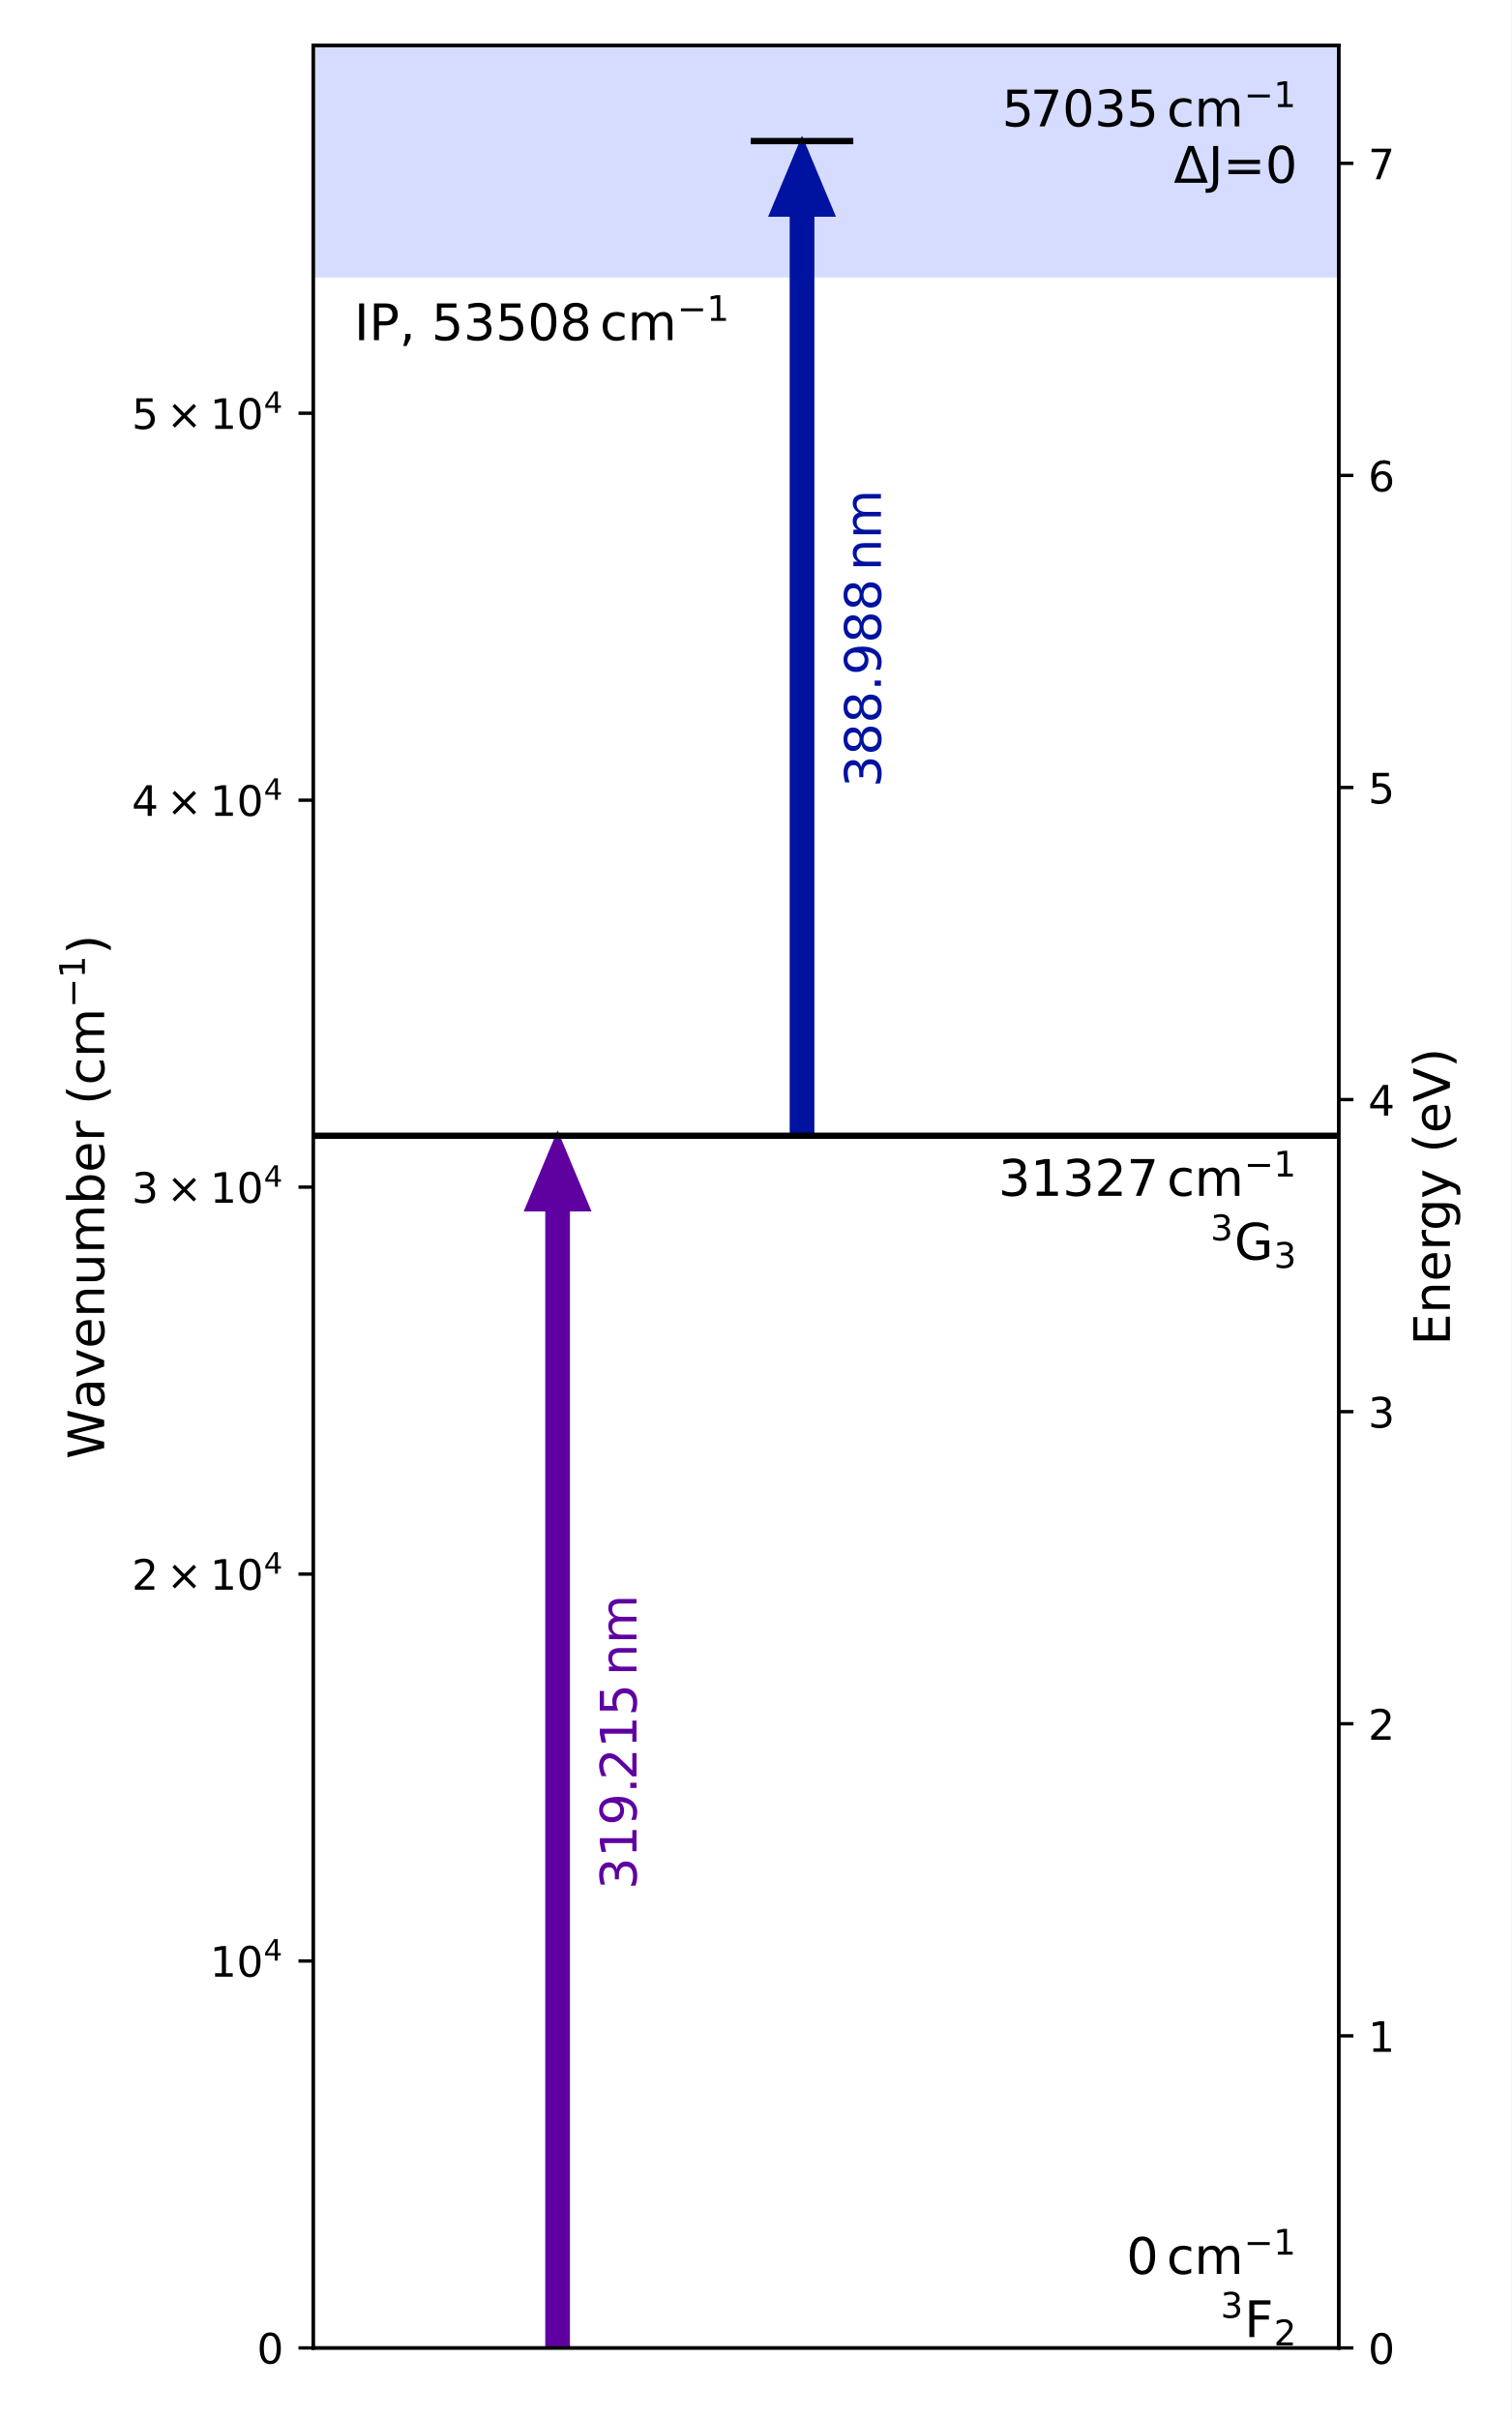
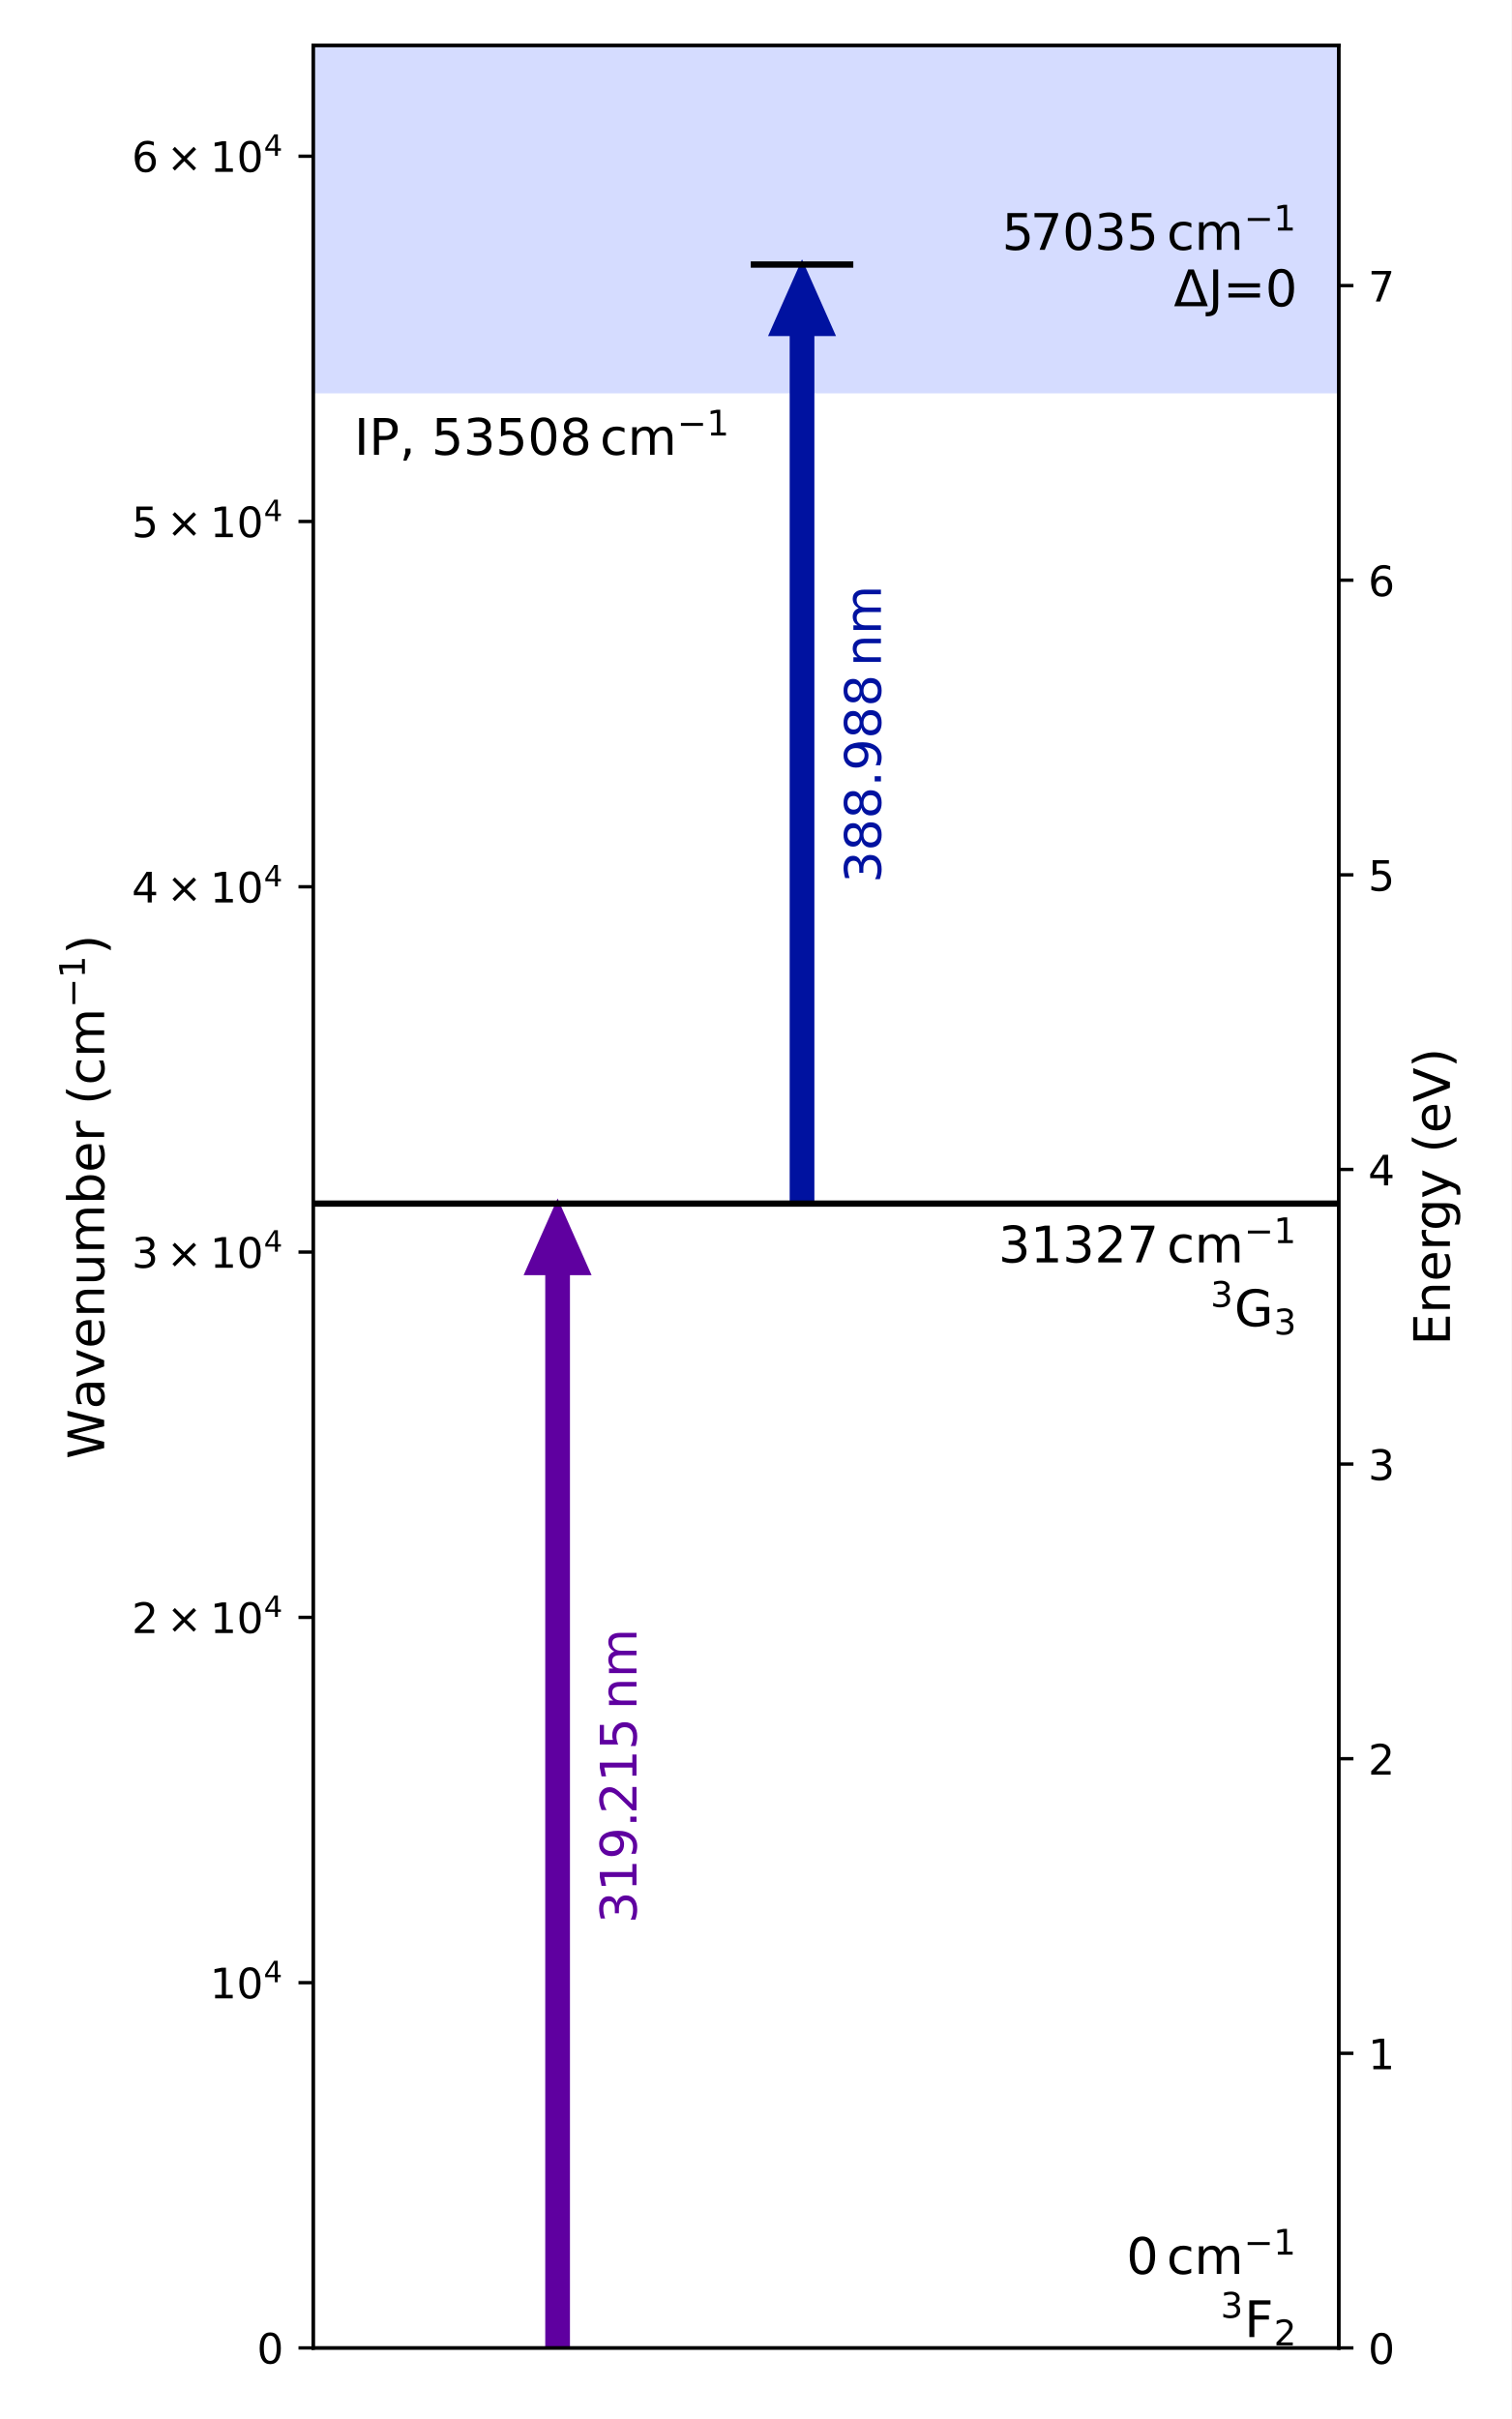
<svg xmlns="http://www.w3.org/2000/svg" xmlns:xlink="http://www.w3.org/1999/xlink" width="360pt" height="576pt" viewBox="0 0 360 576" version="1.1">
  <defs>
    <style type="text/css">*{stroke-linejoin: round; stroke-linecap: butt}</style>
  </defs>
  <g id="figure_1">
    <g id="patch_1">
      <path d="M 0 576  L 360 576  L 360 0  L 0 0  z " style="fill: #ffffff" />
    </g>
    <g id="axes_1">
      <g id="patch_2">
        <path d="M 74.589 559.08  L 318.85 559.08  L 318.85 10.8  L 74.589 10.8  z " style="fill: #ffffff" />
      </g>
      <g id="PolyCollection_1">
-         <path d="M 74.589 -4923.72  L 74.589 66.081  L 318.85 66.081  L 318.85 -4923.72  L 318.85 -4923.72  L 74.589 -4923.72  z " clip-path="url(#p62dd3db411)" style="fill: #adbbff; fill-opacity: 0.5" />
+         <path d="M 74.589 -4923.72  L 74.589 93.664  L 318.85 93.664  L 318.85 -4923.72  L 318.85 -4923.72  L 74.589 -4923.72  z " clip-path="url(#p0e0c23a8d3)" style="fill: #adbbff; fill-opacity: 0.5" />
      </g>
      <g id="patch_3">
-         <path d="M 132.804 270.448  L 140.132 287.964  L 135.247 287.964  L 135.247 559.08  L 130.362 559.08  L 130.362 287.964  L 125.477 287.964  z " clip-path="url(#p62dd3db411)" style="fill: #5f00a0; stroke: #5f00a0; stroke-linejoin: miter" />
+         <path d="M 132.804 286.597  L 140.132 303.133  L 135.247 303.133  L 135.247 559.08  L 130.362 559.08  L 130.362 303.133  L 125.477 303.133  z " clip-path="url(#p0e0c23a8d3)" style="fill: #5f00a0; stroke: #5f00a0; stroke-linejoin: miter" />
      </g>
      <g id="patch_4">
-         <path d="M 191.02 33.588  L 198.348 51.104  L 193.463 51.104  L 193.463 270.448  L 188.577 270.448  L 188.577 51.104  L 183.692 51.104  z " clip-path="url(#p62dd3db411)" style="fill: #0012a0; stroke: #0012a0; stroke-linejoin: miter" />
+         <path d="M 191.02 62.989  L 198.348 79.525  L 193.463 79.525  L 193.463 286.597  L 188.577 286.597  L 188.577 79.525  L 183.692 79.525  z " clip-path="url(#p0e0c23a8d3)" style="fill: #0012a0; stroke: #0012a0; stroke-linejoin: miter" />
      </g>
      <g id="matplotlib.axis_1" />
      <g id="matplotlib.axis_2">
        <g id="ytick_1">
          <g id="line2d_1">
            <defs>
-               <path id="m283ce8bf88" d="M 0 0  L -3.5 0  " style="stroke: #000000; stroke-width: 0.8" />
+               <path id="m53643701d7" d="M 0 0  L -3.5 0  " style="stroke: #000000; stroke-width: 0.8" />
            </defs>
            <g>
-               <use xlink:href="#m283ce8bf88" x="74.589" y="559.08" style="stroke: #000000; stroke-width: 0.8" />
+               <use xlink:href="#m53643701d7" x="74.589" y="559.08" style="stroke: #000000; stroke-width: 0.8" />
            </g>
          </g>
          <g id="text_1">
            <g transform="translate(61.18874 562.8792) scale(0.1 -0.1)">
              <defs>
                <path id="DejaVuSans-30" d="M 2034 4250  Q 1547 4250 1301 3770  Q 1056 3291 1056 2328  Q 1056 1369 1301 889  Q 1547 409 2034 409  Q 2525 409 2770 889  Q 3016 1369 3016 2328  Q 3016 3291 2770 3770  Q 2525 4250 2034 4250  z M 2034 4750  Q 2819 4750 3233 4129  Q 3647 3509 3647 2328  Q 3647 1150 3233 529  Q 2819 -91 2034 -91  Q 1250 -91 836 529  Q 422 1150 422 2328  Q 422 3509 836 4129  Q 1250 4750 2034 4750  z " transform="scale(0.015625)" />
              </defs>
              <use xlink:href="#DejaVuSans-30" transform="translate(0 0.78125)" />
            </g>
          </g>
        </g>
        <g id="ytick_2">
          <g id="line2d_2">
            <g>
-               <use xlink:href="#m283ce8bf88" x="74.589" y="466.944" style="stroke: #000000; stroke-width: 0.8" />
+               <use xlink:href="#m53643701d7" x="74.589" y="472.099" style="stroke: #000000; stroke-width: 0.8" />
            </g>
          </g>
          <g id="text_2">
-             <g transform="translate(49.98874 470.7434) scale(0.1 -0.1)">
+             <g transform="translate(49.98874 475.8983) scale(0.1 -0.1)">
              <defs>
                <path id="DejaVuSans-31" d="M 794 531  L 1825 531  L 1825 4091  L 703 3866  L 703 4441  L 1819 4666  L 2450 4666  L 2450 531  L 3481 531  L 3481 0  L 794 0  L 794 531  z " transform="scale(0.015625)" />
                <path id="DejaVuSans-34" d="M 2419 4116  L 825 1625  L 2419 1625  L 2419 4116  z M 2253 4666  L 3047 4666  L 3047 1625  L 3713 1625  L 3713 1100  L 3047 1100  L 3047 0  L 2419 0  L 2419 1100  L 313 1100  L 313 1709  L 2253 4666  z " transform="scale(0.015625)" />
              </defs>
              <use xlink:href="#DejaVuSans-31" transform="translate(0 0.684375)" />
              <use xlink:href="#DejaVuSans-30" transform="translate(63.62305 0.684375)" />
              <use xlink:href="#DejaVuSans-34" transform="translate(128.2031 38.96563) scale(0.7)" />
            </g>
          </g>
        </g>
        <g id="ytick_3">
          <g id="line2d_3">
            <g>
-               <use xlink:href="#m283ce8bf88" x="74.589" y="374.808" style="stroke: #000000; stroke-width: 0.8" />
+               <use xlink:href="#m53643701d7" x="74.589" y="385.118" style="stroke: #000000; stroke-width: 0.8" />
            </g>
          </g>
          <g id="text_3">
-             <g transform="translate(31.38874 378.6077) scale(0.1 -0.1)">
+             <g transform="translate(31.38874 388.9175) scale(0.1 -0.1)">
              <defs>
                <path id="DejaVuSans-32" d="M 1228 531  L 3431 531  L 3431 0  L 469 0  L 469 531  Q 828 903 1448 1529  Q 2069 2156 2228 2338  Q 2531 2678 2651 2914  Q 2772 3150 2772 3378  Q 2772 3750 2511 3984  Q 2250 4219 1831 4219  Q 1534 4219 1204 4116  Q 875 4013 500 3803  L 500 4441  Q 881 4594 1212 4672  Q 1544 4750 1819 4750  Q 2544 4750 2975 4387  Q 3406 4025 3406 3419  Q 3406 3131 3298 2873  Q 3191 2616 2906 2266  Q 2828 2175 2409 1742  Q 1991 1309 1228 531  z " transform="scale(0.015625)" />
                <path id="DejaVuSans-d7" d="M 4488 3438  L 3059 2003  L 4488 575  L 4116 197  L 2681 1631  L 1247 197  L 878 575  L 2303 2003  L 878 3438  L 1247 3816  L 2681 2381  L 4116 3816  L 4488 3438  z " transform="scale(0.015625)" />
              </defs>
              <use xlink:href="#DejaVuSans-32" transform="translate(0 0.684375)" />
              <use xlink:href="#DejaVuSans-d7" transform="translate(83.10547 0.684375)" />
              <use xlink:href="#DejaVuSans-31" transform="translate(186.377 0.684375)" />
              <use xlink:href="#DejaVuSans-30" transform="translate(250 0.684375)" />
              <use xlink:href="#DejaVuSans-34" transform="translate(314.5801 38.96563) scale(0.7)" />
            </g>
          </g>
        </g>
        <g id="ytick_4">
          <g id="line2d_4">
            <g>
-               <use xlink:href="#m283ce8bf88" x="74.589" y="282.673" style="stroke: #000000; stroke-width: 0.8" />
+               <use xlink:href="#m53643701d7" x="74.589" y="298.137" style="stroke: #000000; stroke-width: 0.8" />
            </g>
          </g>
          <g id="text_4">
-             <g transform="translate(31.38874 286.4719) scale(0.1 -0.1)">
+             <g transform="translate(31.38874 301.9366) scale(0.1 -0.1)">
              <defs>
                <path id="DejaVuSans-33" d="M 2597 2516  Q 3050 2419 3304 2112  Q 3559 1806 3559 1356  Q 3559 666 3084 287  Q 2609 -91 1734 -91  Q 1441 -91 1130 -33  Q 819 25 488 141  L 488 750  Q 750 597 1062 519  Q 1375 441 1716 441  Q 2309 441 2620 675  Q 2931 909 2931 1356  Q 2931 1769 2642 2001  Q 2353 2234 1838 2234  L 1294 2234  L 1294 2753  L 1863 2753  Q 2328 2753 2575 2939  Q 2822 3125 2822 3475  Q 2822 3834 2567 4026  Q 2313 4219 1838 4219  Q 1578 4219 1281 4162  Q 984 4106 628 3988  L 628 4550  Q 988 4650 1302 4700  Q 1616 4750 1894 4750  Q 2613 4750 3031 4423  Q 3450 4097 3450 3541  Q 3450 3153 3228 2886  Q 3006 2619 2597 2516  z " transform="scale(0.015625)" />
              </defs>
              <use xlink:href="#DejaVuSans-33" transform="translate(0 0.684375)" />
              <use xlink:href="#DejaVuSans-d7" transform="translate(83.10547 0.684375)" />
              <use xlink:href="#DejaVuSans-31" transform="translate(186.377 0.684375)" />
              <use xlink:href="#DejaVuSans-30" transform="translate(250 0.684375)" />
              <use xlink:href="#DejaVuSans-34" transform="translate(314.5801 38.96563) scale(0.7)" />
            </g>
          </g>
        </g>
        <g id="ytick_5">
          <g id="line2d_5">
            <g>
-               <use xlink:href="#m283ce8bf88" x="74.589" y="190.537" style="stroke: #000000; stroke-width: 0.8" />
+               <use xlink:href="#m53643701d7" x="74.589" y="211.156" style="stroke: #000000; stroke-width: 0.8" />
            </g>
          </g>
          <g id="text_5">
-             <g transform="translate(31.38874 194.3361) scale(0.1 -0.1)">
+             <g transform="translate(31.38874 214.9557) scale(0.1 -0.1)">
              <use xlink:href="#DejaVuSans-34" transform="translate(0 0.684375)" />
              <use xlink:href="#DejaVuSans-d7" transform="translate(83.10547 0.684375)" />
              <use xlink:href="#DejaVuSans-31" transform="translate(186.377 0.684375)" />
              <use xlink:href="#DejaVuSans-30" transform="translate(250 0.684375)" />
              <use xlink:href="#DejaVuSans-34" transform="translate(314.5801 38.96563) scale(0.7)" />
            </g>
          </g>
        </g>
        <g id="ytick_6">
          <g id="line2d_6">
            <g>
-               <use xlink:href="#m283ce8bf88" x="74.589" y="98.401" style="stroke: #000000; stroke-width: 0.8" />
+               <use xlink:href="#m53643701d7" x="74.589" y="124.176" style="stroke: #000000; stroke-width: 0.8" />
            </g>
          </g>
          <g id="text_6">
-             <g transform="translate(31.38874 102.2004) scale(0.1 -0.1)">
+             <g transform="translate(31.38874 127.9748) scale(0.1 -0.1)">
              <defs>
                <path id="DejaVuSans-35" d="M 691 4666  L 3169 4666  L 3169 4134  L 1269 4134  L 1269 2991  Q 1406 3038 1543 3061  Q 1681 3084 1819 3084  Q 2600 3084 3056 2656  Q 3513 2228 3513 1497  Q 3513 744 3044 326  Q 2575 -91 1722 -91  Q 1428 -91 1123 -41  Q 819 9 494 109  L 494 744  Q 775 591 1075 516  Q 1375 441 1709 441  Q 2250 441 2565 725  Q 2881 1009 2881 1497  Q 2881 1984 2565 2268  Q 2250 2553 1709 2553  Q 1456 2553 1204 2497  Q 953 2441 691 2322  L 691 4666  z " transform="scale(0.015625)" />
              </defs>
              <use xlink:href="#DejaVuSans-35" transform="translate(0 0.684375)" />
              <use xlink:href="#DejaVuSans-d7" transform="translate(83.10547 0.684375)" />
              <use xlink:href="#DejaVuSans-31" transform="translate(186.377 0.684375)" />
              <use xlink:href="#DejaVuSans-30" transform="translate(250 0.684375)" />
              <use xlink:href="#DejaVuSans-34" transform="translate(314.5801 38.96563) scale(0.7)" />
            </g>
          </g>
        </g>
-         <g id="text_7">
+         <g id="ytick_7">
+           <g id="line2d_7">
+             <g>
+               <use xlink:href="#m53643701d7" x="74.589" y="37.195" style="stroke: #000000; stroke-width: 0.8" />
+             </g>
+           </g>
+           <g id="text_7">
+             <g transform="translate(31.38874 40.99395) scale(0.1 -0.1)">
+               <defs>
+                 <path id="DejaVuSans-36" d="M 2113 2584  Q 1688 2584 1439 2293  Q 1191 2003 1191 1497  Q 1191 994 1439 701  Q 1688 409 2113 409  Q 2538 409 2786 701  Q 3034 994 3034 1497  Q 3034 2003 2786 2293  Q 2538 2584 2113 2584  z M 3366 4563  L 3366 3988  Q 3128 4100 2886 4159  Q 2644 4219 2406 4219  Q 1781 4219 1451 3797  Q 1122 3375 1075 2522  Q 1259 2794 1537 2939  Q 1816 3084 2150 3084  Q 2853 3084 3261 2657  Q 3669 2231 3669 1497  Q 3669 778 3244 343  Q 2819 -91 2113 -91  Q 1303 -91 875 529  Q 447 1150 447 2328  Q 447 3434 972 4092  Q 1497 4750 2381 4750  Q 2619 4750 2861 4703  Q 3103 4656 3366 4563  z " transform="scale(0.015625)" />
+               </defs>
+               <use xlink:href="#DejaVuSans-36" transform="translate(0 0.684375)" />
+               <use xlink:href="#DejaVuSans-d7" transform="translate(83.10547 0.684375)" />
+               <use xlink:href="#DejaVuSans-31" transform="translate(186.377 0.684375)" />
+               <use xlink:href="#DejaVuSans-30" transform="translate(250 0.684375)" />
+               <use xlink:href="#DejaVuSans-34" transform="translate(314.5801 38.96563) scale(0.7)" />
+             </g>
+           </g>
+         </g>
+         <g id="text_8">
          <g transform="translate(24.89312 347.4) rotate(-90) scale(0.12 -0.12)">
            <defs>
              <path id="DejaVuSans-57" d="M 213 4666  L 850 4666  L 1831 722  L 2809 4666  L 3519 4666  L 4500 722  L 5478 4666  L 6119 4666  L 4947 0  L 4153 0  L 3169 4050  L 2175 0  L 1381 0  L 213 4666  z " transform="scale(0.015625)" />
              <path id="DejaVuSans-61" d="M 2194 1759  Q 1497 1759 1228 1600  Q 959 1441 959 1056  Q 959 750 1161 570  Q 1363 391 1709 391  Q 2188 391 2477 730  Q 2766 1069 2766 1631  L 2766 1759  L 2194 1759  z M 3341 1997  L 3341 0  L 2766 0  L 2766 531  Q 2569 213 2275 61  Q 1981 -91 1556 -91  Q 1019 -91 701 211  Q 384 513 384 1019  Q 384 1609 779 1909  Q 1175 2209 1959 2209  L 2766 2209  L 2766 2266  Q 2766 2663 2505 2880  Q 2244 3097 1772 3097  Q 1472 3097 1187 3025  Q 903 2953 641 2809  L 641 3341  Q 956 3463 1253 3523  Q 1550 3584 1831 3584  Q 2591 3584 2966 3190  Q 3341 2797 3341 1997  z " transform="scale(0.015625)" />
              <path id="DejaVuSans-76" d="M 191 3500  L 800 3500  L 1894 563  L 2988 3500  L 3597 3500  L 2284 0  L 1503 0  L 191 3500  z " transform="scale(0.015625)" />
              <path id="DejaVuSans-65" d="M 3597 1894  L 3597 1613  L 953 1613  Q 991 1019 1311 708  Q 1631 397 2203 397  Q 2534 397 2845 478  Q 3156 559 3463 722  L 3463 178  Q 3153 47 2828 -22  Q 2503 -91 2169 -91  Q 1331 -91 842 396  Q 353 884 353 1716  Q 353 2575 817 3079  Q 1281 3584 2069 3584  Q 2775 3584 3186 3129  Q 3597 2675 3597 1894  z M 3022 2063  Q 3016 2534 2758 2815  Q 2500 3097 2075 3097  Q 1594 3097 1305 2825  Q 1016 2553 972 2059  L 3022 2063  z " transform="scale(0.015625)" />
              <path id="DejaVuSans-6e" d="M 3513 2113  L 3513 0  L 2938 0  L 2938 2094  Q 2938 2591 2744 2837  Q 2550 3084 2163 3084  Q 1697 3084 1428 2787  Q 1159 2491 1159 1978  L 1159 0  L 581 0  L 581 3500  L 1159 3500  L 1159 2956  Q 1366 3272 1645 3428  Q 1925 3584 2291 3584  Q 2894 3584 3203 3211  Q 3513 2838 3513 2113  z " transform="scale(0.015625)" />
              <path id="DejaVuSans-75" d="M 544 1381  L 544 3500  L 1119 3500  L 1119 1403  Q 1119 906 1312 657  Q 1506 409 1894 409  Q 2359 409 2629 706  Q 2900 1003 2900 1516  L 2900 3500  L 3475 3500  L 3475 0  L 2900 0  L 2900 538  Q 2691 219 2414 64  Q 2138 -91 1772 -91  Q 1169 -91 856 284  Q 544 659 544 1381  z M 1991 3584  L 1991 3584  z " transform="scale(0.015625)" />
              <path id="DejaVuSans-6d" d="M 3328 2828  Q 3544 3216 3844 3400  Q 4144 3584 4550 3584  Q 5097 3584 5394 3201  Q 5691 2819 5691 2113  L 5691 0  L 5113 0  L 5113 2094  Q 5113 2597 4934 2840  Q 4756 3084 4391 3084  Q 3944 3084 3684 2787  Q 3425 2491 3425 1978  L 3425 0  L 2847 0  L 2847 2094  Q 2847 2600 2669 2842  Q 2491 3084 2119 3084  Q 1678 3084 1418 2786  Q 1159 2488 1159 1978  L 1159 0  L 581 0  L 581 3500  L 1159 3500  L 1159 2956  Q 1356 3278 1631 3431  Q 1906 3584 2284 3584  Q 2666 3584 2933 3390  Q 3200 3197 3328 2828  z " transform="scale(0.015625)" />
              <path id="DejaVuSans-62" d="M 3116 1747  Q 3116 2381 2855 2742  Q 2594 3103 2138 3103  Q 1681 3103 1420 2742  Q 1159 2381 1159 1747  Q 1159 1113 1420 752  Q 1681 391 2138 391  Q 2594 391 2855 752  Q 3116 1113 3116 1747  z M 1159 2969  Q 1341 3281 1617 3432  Q 1894 3584 2278 3584  Q 2916 3584 3314 3078  Q 3713 2572 3713 1747  Q 3713 922 3314 415  Q 2916 -91 2278 -91  Q 1894 -91 1617 61  Q 1341 213 1159 525  L 1159 0  L 581 0  L 581 4863  L 1159 4863  L 1159 2969  z " transform="scale(0.015625)" />
              <path id="DejaVuSans-72" d="M 2631 2963  Q 2534 3019 2420 3045  Q 2306 3072 2169 3072  Q 1681 3072 1420 2755  Q 1159 2438 1159 1844  L 1159 0  L 581 0  L 581 3500  L 1159 3500  L 1159 2956  Q 1341 3275 1631 3429  Q 1922 3584 2338 3584  Q 2397 3584 2469 3576  Q 2541 3569 2628 3553  L 2631 2963  z " transform="scale(0.015625)" />
              <path id="DejaVuSans-20" transform="scale(0.015625)" />
              <path id="DejaVuSans-28" d="M 1984 4856  Q 1566 4138 1362 3434  Q 1159 2731 1159 2009  Q 1159 1288 1364 580  Q 1569 -128 1984 -844  L 1484 -844  Q 1016 -109 783 600  Q 550 1309 550 2009  Q 550 2706 781 3412  Q 1013 4119 1484 4856  L 1984 4856  z " transform="scale(0.015625)" />
              <path id="DejaVuSans-63" d="M 3122 3366  L 3122 2828  Q 2878 2963 2633 3030  Q 2388 3097 2138 3097  Q 1578 3097 1268 2742  Q 959 2388 959 1747  Q 959 1106 1268 751  Q 1578 397 2138 397  Q 2388 397 2633 464  Q 2878 531 3122 666  L 3122 134  Q 2881 22 2623 -34  Q 2366 -91 2075 -91  Q 1284 -91 818 406  Q 353 903 353 1747  Q 353 2603 823 3093  Q 1294 3584 2113 3584  Q 2378 3584 2631 3529  Q 2884 3475 3122 3366  z " transform="scale(0.015625)" />
              <path id="DejaVuSans-2212" d="M 678 2272  L 4684 2272  L 4684 1741  L 678 1741  L 678 2272  z " transform="scale(0.015625)" />
              <path id="DejaVuSans-29" d="M 513 4856  L 1013 4856  Q 1481 4119 1714 3412  Q 1947 2706 1947 2009  Q 1947 1309 1714 600  Q 1481 -109 1013 -844  L 513 -844  Q 928 -128 1133 580  Q 1338 1288 1338 2009  Q 1338 2731 1133 3434  Q 928 4138 513 4856  z " transform="scale(0.015625)" />
            </defs>
            <use xlink:href="#DejaVuSans-57" transform="translate(0 0.684375)" />
            <use xlink:href="#DejaVuSans-61" transform="translate(98.87695 0.684375)" />
            <use xlink:href="#DejaVuSans-76" transform="translate(160.1562 0.684375)" />
            <use xlink:href="#DejaVuSans-65" transform="translate(219.3359 0.684375)" />
            <use xlink:href="#DejaVuSans-6e" transform="translate(280.8594 0.684375)" />
            <use xlink:href="#DejaVuSans-75" transform="translate(344.2383 0.684375)" />
            <use xlink:href="#DejaVuSans-6d" transform="translate(407.6172 0.684375)" />
            <use xlink:href="#DejaVuSans-62" transform="translate(505.0293 0.684375)" />
            <use xlink:href="#DejaVuSans-65" transform="translate(568.5059 0.684375)" />
            <use xlink:href="#DejaVuSans-72" transform="translate(630.0293 0.684375)" />
            <use xlink:href="#DejaVuSans-20" transform="translate(671.1426 0.684375)" />
            <use xlink:href="#DejaVuSans-28" transform="translate(702.9297 0.684375)" />
            <use xlink:href="#DejaVuSans-63" transform="translate(741.9434 0.684375)" />
            <use xlink:href="#DejaVuSans-6d" transform="translate(796.9238 0.684375)" />
            <use xlink:href="#DejaVuSans-2212" transform="translate(895.293 38.96563) scale(0.7)" />
            <use xlink:href="#DejaVuSans-31" transform="translate(953.9453 38.96563) scale(0.7)" />
            <use xlink:href="#DejaVuSans-29" transform="translate(1001.216 0.684375)" />
          </g>
        </g>
      </g>
      <g id="LineCollection_1">
-         <path d="M 74.589 270.448  L 318.85 270.448  " clip-path="url(#p62dd3db411)" style="fill: none; stroke: #000000; stroke-width: 1.5" />
+         <path d="M 74.589 286.597  L 318.85 286.597  " clip-path="url(#p0e0c23a8d3)" style="fill: none; stroke: #000000; stroke-width: 1.5" />
      </g>
      <g id="LineCollection_2">
-         <path d="M 178.807 33.588  L 203.233 33.588  " clip-path="url(#p62dd3db411)" style="fill: none; stroke: #000000; stroke-width: 1.5" />
+         <path d="M 178.807 62.989  L 203.233 62.989  " clip-path="url(#p0e0c23a8d3)" style="fill: none; stroke: #000000; stroke-width: 1.5" />
      </g>
      <g id="patch_5">
        <path d="M 74.589 559.08  L 74.589 10.8  " style="fill: none; stroke: #000000; stroke-width: 0.8; stroke-linejoin: miter; stroke-linecap: square" />
      </g>
      <g id="patch_6">
        <path d="M 318.85 559.08  L 318.85 10.8  " style="fill: none; stroke: #000000; stroke-width: 0.8; stroke-linejoin: miter; stroke-linecap: square" />
      </g>
      <g id="patch_7">
        <path d="M 74.589 559.08  L 318.85 559.08  " style="fill: none; stroke: #000000; stroke-width: 0.8; stroke-linejoin: miter; stroke-linecap: square" />
      </g>
      <g id="patch_8">
        <path d="M 74.589 10.8  L 318.85 10.8  " style="fill: none; stroke: #000000; stroke-width: 0.8; stroke-linejoin: miter; stroke-linecap: square" />
      </g>
-       <g id="text_8">
-         <g transform="translate(84.35919 81.08076) scale(0.12 -0.12)">
+       <g id="text_9">
+         <g transform="translate(84.35919 108.3695) scale(0.12 -0.12)">
          <defs>
            <path id="DejaVuSans-49" d="M 628 4666  L 1259 4666  L 1259 0  L 628 0  L 628 4666  z " transform="scale(0.015625)" />
            <path id="DejaVuSans-50" d="M 1259 4147  L 1259 2394  L 2053 2394  Q 2494 2394 2734 2622  Q 2975 2850 2975 3272  Q 2975 3691 2734 3919  Q 2494 4147 2053 4147  L 1259 4147  z M 628 4666  L 2053 4666  Q 2838 4666 3239 4311  Q 3641 3956 3641 3272  Q 3641 2581 3239 2228  Q 2838 1875 2053 1875  L 1259 1875  L 1259 0  L 628 0  L 628 4666  z " transform="scale(0.015625)" />
            <path id="DejaVuSans-2c" d="M 750 794  L 1409 794  L 1409 256  L 897 -744  L 494 -744  L 750 256  L 750 794  z " transform="scale(0.015625)" />
            <path id="DejaVuSans-38" d="M 2034 2216  Q 1584 2216 1326 1975  Q 1069 1734 1069 1313  Q 1069 891 1326 650  Q 1584 409 2034 409  Q 2484 409 2743 651  Q 3003 894 3003 1313  Q 3003 1734 2745 1975  Q 2488 2216 2034 2216  z M 1403 2484  Q 997 2584 770 2862  Q 544 3141 544 3541  Q 544 4100 942 4425  Q 1341 4750 2034 4750  Q 2731 4750 3128 4425  Q 3525 4100 3525 3541  Q 3525 3141 3298 2862  Q 3072 2584 2669 2484  Q 3125 2378 3379 2068  Q 3634 1759 3634 1313  Q 3634 634 3220 271  Q 2806 -91 2034 -91  Q 1263 -91 848 271  Q 434 634 434 1313  Q 434 1759 690 2068  Q 947 2378 1403 2484  z M 1172 3481  Q 1172 3119 1398 2916  Q 1625 2713 2034 2713  Q 2441 2713 2670 2916  Q 2900 3119 2900 3481  Q 2900 3844 2670 4047  Q 2441 4250 2034 4250  Q 1625 4250 1398 4047  Q 1172 3844 1172 3481  z " transform="scale(0.015625)" />
          </defs>
          <use xlink:href="#DejaVuSans-49" transform="translate(0 0.684375)" />
          <use xlink:href="#DejaVuSans-50" transform="translate(29.49219 0.684375)" />
          <use xlink:href="#DejaVuSans-2c" transform="translate(89.79492 0.684375)" />
          <use xlink:href="#DejaVuSans-20" transform="translate(121.582 0.684375)" />
          <use xlink:href="#DejaVuSans-35" transform="translate(153.3691 0.684375)" />
          <use xlink:href="#DejaVuSans-33" transform="translate(216.9922 0.684375)" />
          <use xlink:href="#DejaVuSans-35" transform="translate(280.6152 0.684375)" />
          <use xlink:href="#DejaVuSans-30" transform="translate(344.2383 0.684375)" />
          <use xlink:href="#DejaVuSans-38" transform="translate(407.8613 0.684375)" />
          <use xlink:href="#DejaVuSans-63" transform="translate(487.7201 0.684375)" />
          <use xlink:href="#DejaVuSans-6d" transform="translate(542.7005 0.684375)" />
          <use xlink:href="#DejaVuSans-2212" transform="translate(641.0697 38.96563) scale(0.7)" />
          <use xlink:href="#DejaVuSans-31" transform="translate(699.722 38.96563) scale(0.7)" />
        </g>
      </g>
-       <g id="text_9">
+       <g id="text_10">
        <g transform="translate(268.2795 541.5315) scale(0.12 -0.12)">
          <use xlink:href="#DejaVuSans-30" transform="translate(0 0.684375)" />
          <use xlink:href="#DejaVuSans-63" transform="translate(79.85872 0.684375)" />
          <use xlink:href="#DejaVuSans-6d" transform="translate(134.8392 0.684375)" />
          <use xlink:href="#DejaVuSans-2212" transform="translate(233.2083 38.96563) scale(0.7)" />
          <use xlink:href="#DejaVuSans-31" transform="translate(291.8607 38.96563) scale(0.7)" />
        </g>
        <g transform="translate(290.5996 556.5844) scale(0.12 -0.12)">
          <defs>
            <path id="DejaVuSans-46" d="M 628 4666  L 3309 4666  L 3309 4134  L 1259 4134  L 1259 2759  L 3109 2759  L 3109 2228  L 1259 2228  L 1259 0  L 628 0  L 628 4666  z " transform="scale(0.015625)" />
          </defs>
          <use xlink:href="#DejaVuSans-33" transform="translate(0.957031 39.04688) scale(0.7)" />
          <use xlink:href="#DejaVuSans-46" transform="translate(48.22754 0.765625)" />
          <use xlink:href="#DejaVuSans-32" transform="translate(106.7041 -15.64062) scale(0.7)" />
        </g>
      </g>
-       <g id="text_10">
-         <g style="fill: #5f00a0" transform="translate(151.6929 449.924) rotate(-90) scale(0.12 -0.12)">
+       <g id="text_11">
+         <g style="fill: #5f00a0" transform="translate(151.6929 457.9983) rotate(-90) scale(0.12 -0.12)">
          <defs>
            <path id="DejaVuSans-39" d="M 703 97  L 703 672  Q 941 559 1184 500  Q 1428 441 1663 441  Q 2288 441 2617 861  Q 2947 1281 2994 2138  Q 2813 1869 2534 1725  Q 2256 1581 1919 1581  Q 1219 1581 811 2004  Q 403 2428 403 3163  Q 403 3881 828 4315  Q 1253 4750 1959 4750  Q 2769 4750 3195 4129  Q 3622 3509 3622 2328  Q 3622 1225 3098 567  Q 2575 -91 1691 -91  Q 1453 -91 1209 -44  Q 966 3 703 97  z M 1959 2075  Q 2384 2075 2632 2365  Q 2881 2656 2881 3163  Q 2881 3666 2632 3958  Q 2384 4250 1959 4250  Q 1534 4250 1286 3958  Q 1038 3666 1038 3163  Q 1038 2656 1286 2365  Q 1534 2075 1959 2075  z " transform="scale(0.015625)" />
            <path id="DejaVuSans-2e" d="M 684 794  L 1344 794  L 1344 0  L 684 0  L 684 794  z " transform="scale(0.015625)" />
          </defs>
          <use xlink:href="#DejaVuSans-33" transform="translate(0 0.78125)" />
          <use xlink:href="#DejaVuSans-31" transform="translate(63.62305 0.78125)" />
          <use xlink:href="#DejaVuSans-39" transform="translate(127.2461 0.78125)" />
          <use xlink:href="#DejaVuSans-2e" transform="translate(190.8691 0.78125)" />
          <use xlink:href="#DejaVuSans-32" transform="translate(217.1562 0.78125)" />
          <use xlink:href="#DejaVuSans-31" transform="translate(280.7793 0.78125)" />
          <use xlink:href="#DejaVuSans-35" transform="translate(344.4023 0.78125)" />
          <use xlink:href="#DejaVuSans-6e" transform="translate(424.2611 0.78125)" />
          <use xlink:href="#DejaVuSans-6d" transform="translate(487.64 0.78125)" />
        </g>
      </g>
-       <g id="text_11">
-         <g transform="translate(237.7996 284.8211) scale(0.12 -0.12)">
+       <g id="text_12">
+         <g transform="translate(237.7996 300.6757) scale(0.12 -0.12)">
          <defs>
            <path id="DejaVuSans-37" d="M 525 4666  L 3525 4666  L 3525 4397  L 1831 0  L 1172 0  L 2766 4134  L 525 4134  L 525 4666  z " transform="scale(0.015625)" />
          </defs>
          <use xlink:href="#DejaVuSans-33" transform="translate(0 0.684375)" />
          <use xlink:href="#DejaVuSans-31" transform="translate(63.62305 0.684375)" />
          <use xlink:href="#DejaVuSans-33" transform="translate(127.2461 0.684375)" />
          <use xlink:href="#DejaVuSans-32" transform="translate(190.8691 0.684375)" />
          <use xlink:href="#DejaVuSans-37" transform="translate(254.4922 0.684375)" />
          <use xlink:href="#DejaVuSans-63" transform="translate(334.3509 0.684375)" />
          <use xlink:href="#DejaVuSans-6d" transform="translate(389.3314 0.684375)" />
          <use xlink:href="#DejaVuSans-2212" transform="translate(487.7005 38.96563) scale(0.7)" />
          <use xlink:href="#DejaVuSans-31" transform="translate(546.3529 38.96563) scale(0.7)" />
        </g>
-         <g transform="translate(288.1995 300.0179) scale(0.12 -0.12)">
+         <g transform="translate(288.1995 315.8726) scale(0.12 -0.12)">
          <defs>
            <path id="DejaVuSans-47" d="M 3809 666  L 3809 1919  L 2778 1919  L 2778 2438  L 4434 2438  L 4434 434  Q 4069 175 3628 42  Q 3188 -91 2688 -91  Q 1594 -91 976 548  Q 359 1188 359 2328  Q 359 3472 976 4111  Q 1594 4750 2688 4750  Q 3144 4750 3555 4637  Q 3966 4525 4313 4306  L 4313 3634  Q 3963 3931 3569 4081  Q 3175 4231 2741 4231  Q 1884 4231 1454 3753  Q 1025 3275 1025 2328  Q 1025 1384 1454 906  Q 1884 428 2741 428  Q 3075 428 3337 486  Q 3600 544 3809 666  z " transform="scale(0.015625)" />
          </defs>
          <use xlink:href="#DejaVuSans-33" transform="translate(0.957031 39.04688) scale(0.7)" />
          <use xlink:href="#DejaVuSans-47" transform="translate(48.22754 0.765625)" />
          <use xlink:href="#DejaVuSans-33" transform="translate(126.6748 -15.64062) scale(0.7)" />
        </g>
      </g>
-       <g id="text_12">
-         <g style="fill: #0012a0" transform="translate(209.9085 187.4779) rotate(-90) scale(0.12 -0.12)">
+       <g id="text_13">
+         <g style="fill: #0012a0" transform="translate(209.9085 210.2526) rotate(-90) scale(0.12 -0.12)">
          <use xlink:href="#DejaVuSans-33" transform="translate(0 0.78125)" />
          <use xlink:href="#DejaVuSans-38" transform="translate(63.62305 0.78125)" />
          <use xlink:href="#DejaVuSans-38" transform="translate(127.2461 0.78125)" />
          <use xlink:href="#DejaVuSans-2e" transform="translate(190.8691 0.78125)" />
          <use xlink:href="#DejaVuSans-39" transform="translate(222.6562 0.78125)" />
          <use xlink:href="#DejaVuSans-38" transform="translate(286.2793 0.78125)" />
          <use xlink:href="#DejaVuSans-38" transform="translate(349.9023 0.78125)" />
          <use xlink:href="#DejaVuSans-6e" transform="translate(429.7611 0.78125)" />
          <use xlink:href="#DejaVuSans-6d" transform="translate(493.14 0.78125)" />
        </g>
      </g>
-       <g id="text_13">
-         <g transform="translate(238.6396 30.16821) scale(0.12 -0.12)">
+       <g id="text_14">
+         <g transform="translate(238.6396 59.5689) scale(0.12 -0.12)">
          <use xlink:href="#DejaVuSans-35" transform="translate(0 0.684375)" />
          <use xlink:href="#DejaVuSans-37" transform="translate(56.37305 0.684375)" />
          <use xlink:href="#DejaVuSans-30" transform="translate(119.9961 0.684375)" />
          <use xlink:href="#DejaVuSans-33" transform="translate(183.6191 0.684375)" />
          <use xlink:href="#DejaVuSans-35" transform="translate(247.2422 0.684375)" />
          <use xlink:href="#DejaVuSans-63" transform="translate(327.1009 0.684375)" />
          <use xlink:href="#DejaVuSans-6d" transform="translate(382.0814 0.684375)" />
          <use xlink:href="#DejaVuSans-2212" transform="translate(480.4505 38.96563) scale(0.7)" />
          <use xlink:href="#DejaVuSans-31" transform="translate(539.1029 38.96563) scale(0.7)" />
        </g>
-         <g transform="translate(279.5596 43.60558) scale(0.12 -0.12)">
+         <g transform="translate(279.5596 73.00628) scale(0.12 -0.12)">
          <defs>
            <path id="DejaVuSans-394" d="M 2188 4044  L 906 525  L 3472 525  L 2188 4044  z M 50 0  L 1831 4666  L 2547 4666  L 4325 0  L 50 0  z " transform="scale(0.015625)" />
            <path id="DejaVuSans-4a" d="M 628 4666  L 1259 4666  L 1259 325  Q 1259 -519 939 -900  Q 619 -1281 -91 -1281  L -331 -1281  L -331 -750  L -134 -750  Q 284 -750 456 -515  Q 628 -281 628 325  L 628 4666  z " transform="scale(0.015625)" />
            <path id="DejaVuSans-3d" d="M 678 2906  L 4684 2906  L 4684 2381  L 678 2381  L 678 2906  z M 678 1631  L 4684 1631  L 4684 1100  L 678 1100  L 678 1631  z " transform="scale(0.015625)" />
          </defs>
          <use xlink:href="#DejaVuSans-394" transform="translate(0 0.78125)" />
          <use xlink:href="#DejaVuSans-4a" transform="translate(68.4082 0.78125)" />
          <use xlink:href="#DejaVuSans-3d" transform="translate(97.90039 0.78125)" />
          <use xlink:href="#DejaVuSans-30" transform="translate(181.6895 0.78125)" />
        </g>
      </g>
    </g>
    <g id="axes_2">
      <g id="matplotlib.axis_3">
-         <g id="ytick_7">
-           <g id="line2d_7">
+         <g id="ytick_8">
+           <g id="line2d_8">
            <defs>
-               <path id="m59f069b248" d="M 0 0  L 3.5 0  " style="stroke: #000000; stroke-width: 0.8" />
+               <path id="me7ba4a31d1" d="M 0 0  L 3.5 0  " style="stroke: #000000; stroke-width: 0.8" />
            </defs>
            <g>
-               <use xlink:href="#m59f069b248" x="318.85" y="559.08" style="stroke: #000000; stroke-width: 0.8" />
-             </g>
-           </g>
-           <g id="text_14">
+               <use xlink:href="#me7ba4a31d1" x="318.85" y="559.08" style="stroke: #000000; stroke-width: 0.8" />
+             </g>
+           </g>
+           <g id="text_15">
            <g transform="translate(325.85 562.8792) scale(0.1 -0.1)">
              <use xlink:href="#DejaVuSans-30" />
            </g>
          </g>
        </g>
-         <g id="ytick_8">
-           <g id="line2d_8">
-             <g>
-               <use xlink:href="#m59f069b248" x="318.85" y="484.767" style="stroke: #000000; stroke-width: 0.8" />
-             </g>
-           </g>
-           <g id="text_15">
-             <g transform="translate(325.85 488.5667) scale(0.1 -0.1)">
-               <use xlink:href="#DejaVuSans-31" />
-             </g>
-           </g>
-         </g>
        <g id="ytick_9">
          <g id="line2d_9">
            <g>
-               <use xlink:href="#m59f069b248" x="318.85" y="410.455" style="stroke: #000000; stroke-width: 0.8" />
+               <use xlink:href="#me7ba4a31d1" x="318.85" y="488.925" style="stroke: #000000; stroke-width: 0.8" />
            </g>
          </g>
          <g id="text_16">
-             <g transform="translate(325.85 414.2542) scale(0.1 -0.1)">
-               <use xlink:href="#DejaVuSans-32" />
+             <g transform="translate(325.85 492.7244) scale(0.1 -0.1)">
+               <use xlink:href="#DejaVuSans-31" />
            </g>
          </g>
        </g>
        <g id="ytick_10">
          <g id="line2d_10">
            <g>
-               <use xlink:href="#m59f069b248" x="318.85" y="336.142" style="stroke: #000000; stroke-width: 0.8" />
+               <use xlink:href="#me7ba4a31d1" x="318.85" y="418.77" style="stroke: #000000; stroke-width: 0.8" />
            </g>
          </g>
          <g id="text_17">
-             <g transform="translate(325.85 339.9417) scale(0.1 -0.1)">
-               <use xlink:href="#DejaVuSans-33" />
+             <g transform="translate(325.85 422.5696) scale(0.1 -0.1)">
+               <use xlink:href="#DejaVuSans-32" />
            </g>
          </g>
        </g>
        <g id="ytick_11">
          <g id="line2d_11">
            <g>
-               <use xlink:href="#m59f069b248" x="318.85" y="261.83" style="stroke: #000000; stroke-width: 0.8" />
+               <use xlink:href="#me7ba4a31d1" x="318.85" y="348.616" style="stroke: #000000; stroke-width: 0.8" />
            </g>
          </g>
          <g id="text_18">
-             <g transform="translate(325.85 265.6292) scale(0.1 -0.1)">
-               <use xlink:href="#DejaVuSans-34" />
+             <g transform="translate(325.85 352.4148) scale(0.1 -0.1)">
+               <use xlink:href="#DejaVuSans-33" />
            </g>
          </g>
        </g>
        <g id="ytick_12">
          <g id="line2d_12">
            <g>
-               <use xlink:href="#m59f069b248" x="318.85" y="187.517" style="stroke: #000000; stroke-width: 0.8" />
+               <use xlink:href="#me7ba4a31d1" x="318.85" y="278.461" style="stroke: #000000; stroke-width: 0.8" />
            </g>
          </g>
          <g id="text_19">
-             <g transform="translate(325.85 191.3166) scale(0.1 -0.1)">
-               <use xlink:href="#DejaVuSans-35" />
+             <g transform="translate(325.85 282.26) scale(0.1 -0.1)">
+               <use xlink:href="#DejaVuSans-34" />
            </g>
          </g>
        </g>
        <g id="ytick_13">
          <g id="line2d_13">
            <g>
-               <use xlink:href="#m59f069b248" x="318.85" y="113.205" style="stroke: #000000; stroke-width: 0.8" />
+               <use xlink:href="#me7ba4a31d1" x="318.85" y="208.306" style="stroke: #000000; stroke-width: 0.8" />
            </g>
          </g>
          <g id="text_20">
-             <g transform="translate(325.85 117.0041) scale(0.1 -0.1)">
-               <defs>
-                 <path id="DejaVuSans-36" d="M 2113 2584  Q 1688 2584 1439 2293  Q 1191 2003 1191 1497  Q 1191 994 1439 701  Q 1688 409 2113 409  Q 2538 409 2786 701  Q 3034 994 3034 1497  Q 3034 2003 2786 2293  Q 2538 2584 2113 2584  z M 3366 4563  L 3366 3988  Q 3128 4100 2886 4159  Q 2644 4219 2406 4219  Q 1781 4219 1451 3797  Q 1122 3375 1075 2522  Q 1259 2794 1537 2939  Q 1816 3084 2150 3084  Q 2853 3084 3261 2657  Q 3669 2231 3669 1497  Q 3669 778 3244 343  Q 2819 -91 2113 -91  Q 1303 -91 875 529  Q 447 1150 447 2328  Q 447 3434 972 4092  Q 1497 4750 2381 4750  Q 2619 4750 2861 4703  Q 3103 4656 3366 4563  z " transform="scale(0.015625)" />
-               </defs>
-               <use xlink:href="#DejaVuSans-36" />
+             <g transform="translate(325.85 212.1052) scale(0.1 -0.1)">
+               <use xlink:href="#DejaVuSans-35" />
            </g>
          </g>
        </g>
        <g id="ytick_14">
          <g id="line2d_14">
            <g>
-               <use xlink:href="#m59f069b248" x="318.85" y="38.892" style="stroke: #000000; stroke-width: 0.8" />
+               <use xlink:href="#me7ba4a31d1" x="318.85" y="138.151" style="stroke: #000000; stroke-width: 0.8" />
            </g>
          </g>
          <g id="text_21">
-             <g transform="translate(325.85 42.69162) scale(0.1 -0.1)">
+             <g transform="translate(325.85 141.9503) scale(0.1 -0.1)">
+               <use xlink:href="#DejaVuSans-36" />
+             </g>
+           </g>
+         </g>
+         <g id="ytick_15">
+           <g id="line2d_15">
+             <g>
+               <use xlink:href="#me7ba4a31d1" x="318.85" y="67.996" style="stroke: #000000; stroke-width: 0.8" />
+             </g>
+           </g>
+           <g id="text_22">
+             <g transform="translate(325.85 71.79553) scale(0.1 -0.1)">
              <use xlink:href="#DejaVuSans-37" />
            </g>
          </g>
        </g>
-         <g id="text_22">
+         <g id="text_23">
          <g transform="translate(345.3306 320.3325) rotate(-90) scale(0.12 -0.12)">
            <defs>
              <path id="DejaVuSans-45" d="M 628 4666  L 3578 4666  L 3578 4134  L 1259 4134  L 1259 2753  L 3481 2753  L 3481 2222  L 1259 2222  L 1259 531  L 3634 531  L 3634 0  L 628 0  L 628 4666  z " transform="scale(0.015625)" />
              <path id="DejaVuSans-67" d="M 2906 1791  Q 2906 2416 2648 2759  Q 2391 3103 1925 3103  Q 1463 3103 1205 2759  Q 947 2416 947 1791  Q 947 1169 1205 825  Q 1463 481 1925 481  Q 2391 481 2648 825  Q 2906 1169 2906 1791  z M 3481 434  Q 3481 -459 3084 -895  Q 2688 -1331 1869 -1331  Q 1566 -1331 1297 -1286  Q 1028 -1241 775 -1147  L 775 -588  Q 1028 -725 1275 -790  Q 1522 -856 1778 -856  Q 2344 -856 2625 -561  Q 2906 -266 2906 331  L 2906 616  Q 2728 306 2450 153  Q 2172 0 1784 0  Q 1141 0 747 490  Q 353 981 353 1791  Q 353 2603 747 3093  Q 1141 3584 1784 3584  Q 2172 3584 2450 3431  Q 2728 3278 2906 2969  L 2906 3500  L 3481 3500  L 3481 434  z " transform="scale(0.015625)" />
              <path id="DejaVuSans-79" d="M 2059 -325  Q 1816 -950 1584 -1140  Q 1353 -1331 966 -1331  L 506 -1331  L 506 -850  L 844 -850  Q 1081 -850 1212 -737  Q 1344 -625 1503 -206  L 1606 56  L 191 3500  L 800 3500  L 1894 763  L 2988 3500  L 3597 3500  L 2059 -325  z " transform="scale(0.015625)" />
              <path id="DejaVuSans-56" d="M 1831 0  L 50 4666  L 709 4666  L 2188 738  L 3669 4666  L 4325 4666  L 2547 0  L 1831 0  z " transform="scale(0.015625)" />
            </defs>
            <use xlink:href="#DejaVuSans-45" />
            <use xlink:href="#DejaVuSans-6e" x="63.184" />
            <use xlink:href="#DejaVuSans-65" x="126.562" />
            <use xlink:href="#DejaVuSans-72" x="188.086" />
            <use xlink:href="#DejaVuSans-67" x="227.449" />
            <use xlink:href="#DejaVuSans-79" x="290.926" />
            <use xlink:href="#DejaVuSans-20" x="350.105" />
            <use xlink:href="#DejaVuSans-28" x="381.893" />
            <use xlink:href="#DejaVuSans-65" x="420.906" />
            <use xlink:href="#DejaVuSans-56" x="482.43" />
            <use xlink:href="#DejaVuSans-29" x="550.838" />
          </g>
        </g>
      </g>
      <g id="patch_9">
        <path d="M 74.589 559.08  L 74.589 10.8  " style="fill: none; stroke: #000000; stroke-width: 0.8; stroke-linejoin: miter; stroke-linecap: square" />
      </g>
      <g id="patch_10">
        <path d="M 318.85 559.08  L 318.85 10.8  " style="fill: none; stroke: #000000; stroke-width: 0.8; stroke-linejoin: miter; stroke-linecap: square" />
      </g>
      <g id="patch_11">
        <path d="M 74.589 559.08  L 318.85 559.08  " style="fill: none; stroke: #000000; stroke-width: 0.8; stroke-linejoin: miter; stroke-linecap: square" />
      </g>
      <g id="patch_12">
        <path d="M 74.589 10.8  L 318.85 10.8  " style="fill: none; stroke: #000000; stroke-width: 0.8; stroke-linejoin: miter; stroke-linecap: square" />
      </g>
    </g>
  </g>
  <defs>
-     <clipPath id="p62dd3db411">
+     <clipPath id="p0e0c23a8d3">
      <rect x="74.589" y="10.8" width="244.261" height="548.28" />
    </clipPath>
  </defs>
</svg>
